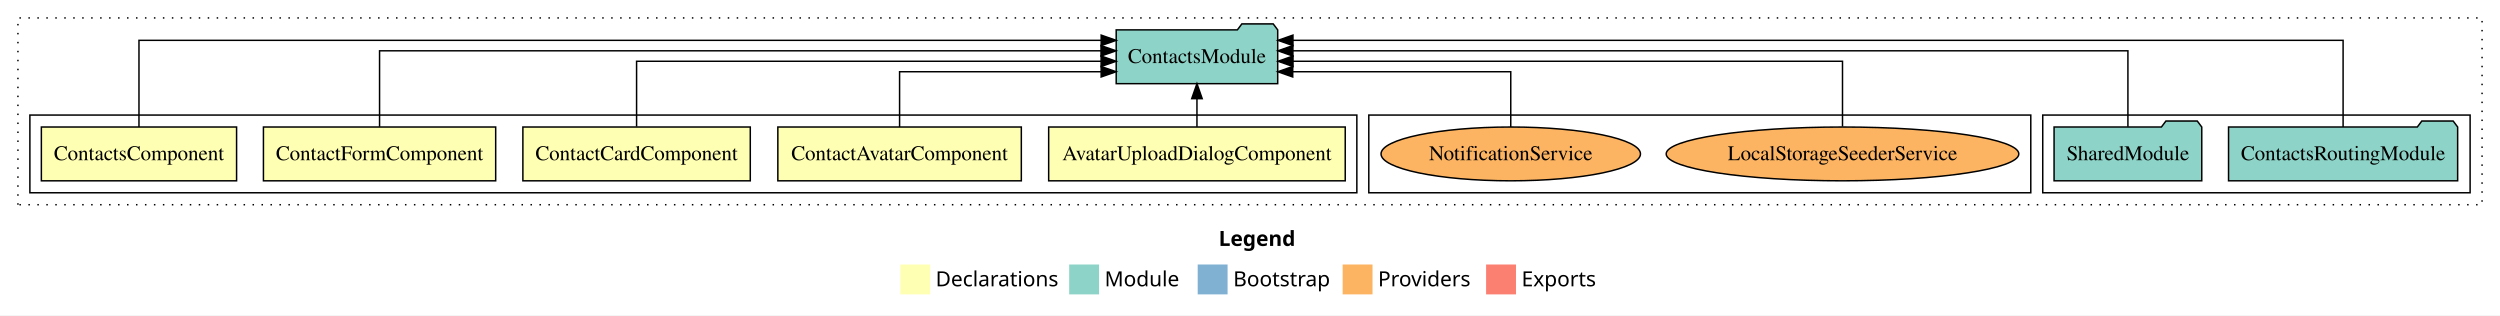
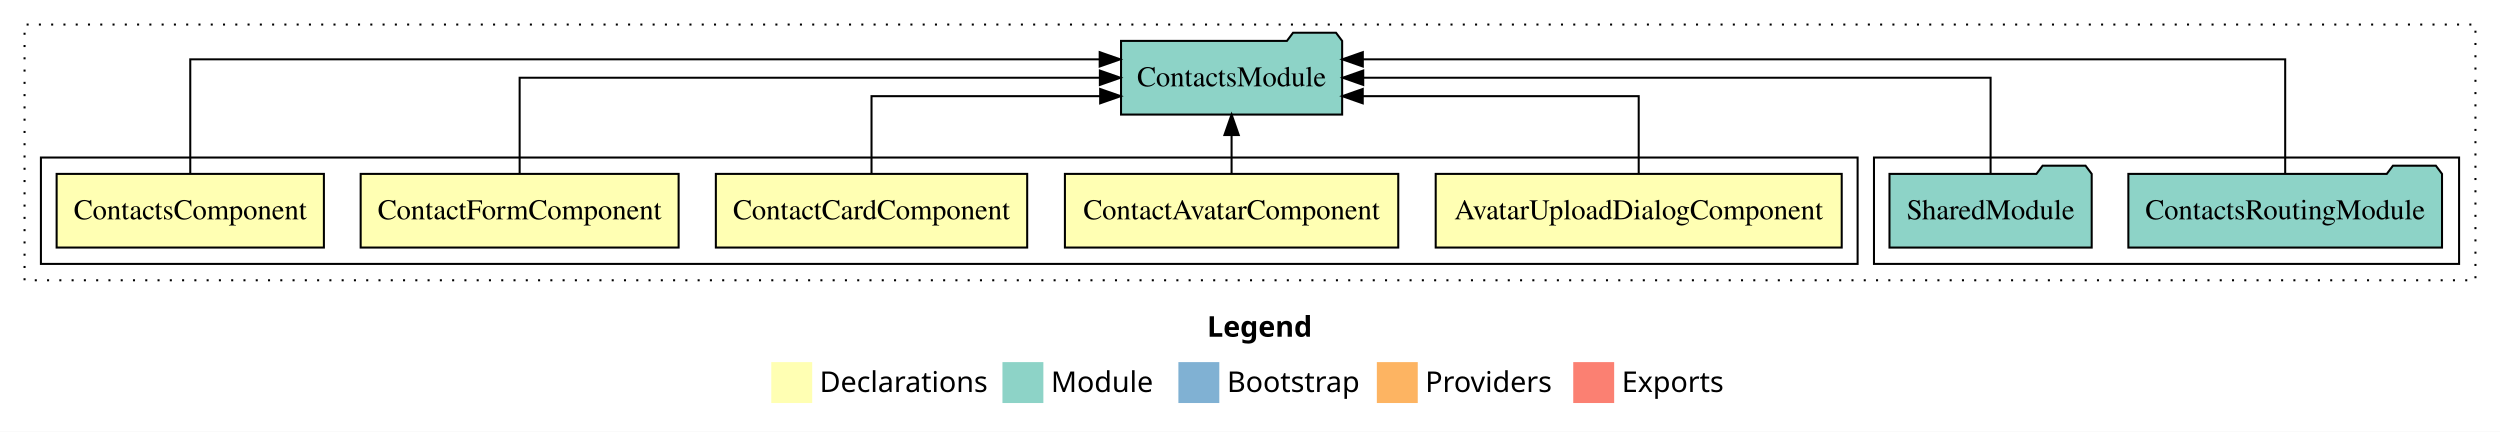
- <svg xmlns="http://www.w3.org/2000/svg" width="1673pt" height="211pt" viewBox="0.00 0.00 1673.00 211.00">
+ <svg xmlns="http://www.w3.org/2000/svg" width="1222pt" height="211pt" viewBox="0.00 0.00 1222.00 211.00">
  <g id="graph0" class="graph" transform="scale(1 1) rotate(0) translate(4 207)">
-     <polygon fill="white" stroke="transparent" points="-4,4 -4,-207 1669,-207 1669,4 -4,4" />
-     <text text-anchor="start" x="811.51" y="-42.4" font-family="Times-12" font-weight="bold" font-size="14.00">Legend</text>
-     <polygon fill="#ffffb3" stroke="transparent" points="598.5,-10 598.5,-30 618.5,-30 618.5,-10 598.5,-10" />
-     <text text-anchor="start" x="622.13" y="-15.4" font-family="Times-12" font-size="14.00">  Declarations</text>
-     <polygon fill="#8dd3c7" stroke="transparent" points="711.5,-10 711.5,-30 731.5,-30 731.5,-10 711.5,-10" />
-     <text text-anchor="start" x="735.23" y="-15.4" font-family="Times-12" font-size="14.00">  Module</text>
-     <polygon fill="#80b1d3" stroke="transparent" points="797.5,-10 797.5,-30 817.5,-30 817.5,-10 797.5,-10" />
-     <text text-anchor="start" x="821.28" y="-15.4" font-family="Times-12" font-size="14.00">  Bootstrap</text>
-     <polygon fill="#fdb462" stroke="transparent" points="894.5,-10 894.5,-30 914.5,-30 914.5,-10 894.5,-10" />
-     <text text-anchor="start" x="918.17" y="-15.4" font-family="Times-12" font-size="14.00">  Providers</text>
-     <polygon fill="#fb8072" stroke="transparent" points="990.5,-10 990.5,-30 1010.5,-30 1010.5,-10 990.5,-10" />
-     <text text-anchor="start" x="1014.23" y="-15.4" font-family="Times-12" font-size="14.00">  Exports</text>
+     <polygon fill="white" stroke="transparent" points="-4,4 -4,-207 1218,-207 1218,4 -4,4" />
+     <text text-anchor="start" x="586.01" y="-42.4" font-family="Times-12" font-weight="bold" font-size="14.00">Legend</text>
+     <polygon fill="#ffffb3" stroke="transparent" points="373,-10 373,-30 393,-30 393,-10 373,-10" />
+     <text text-anchor="start" x="396.63" y="-15.4" font-family="Times-12" font-size="14.00">  Declarations</text>
+     <polygon fill="#8dd3c7" stroke="transparent" points="486,-10 486,-30 506,-30 506,-10 486,-10" />
+     <text text-anchor="start" x="509.73" y="-15.4" font-family="Times-12" font-size="14.00">  Module</text>
+     <polygon fill="#80b1d3" stroke="transparent" points="572,-10 572,-30 592,-30 592,-10 572,-10" />
+     <text text-anchor="start" x="595.78" y="-15.4" font-family="Times-12" font-size="14.00">  Bootstrap</text>
+     <polygon fill="#fdb462" stroke="transparent" points="669,-10 669,-30 689,-30 689,-10 669,-10" />
+     <text text-anchor="start" x="692.67" y="-15.4" font-family="Times-12" font-size="14.00">  Providers</text>
+     <polygon fill="#fb8072" stroke="transparent" points="765,-10 765,-30 785,-30 785,-10 765,-10" />
+     <text text-anchor="start" x="788.73" y="-15.4" font-family="Times-12" font-size="14.00">  Exports</text>
    <g id="clust1" class="cluster">
-       <polygon fill="none" stroke="black" stroke-dasharray="1,5" points="8,-70 8,-195 1657,-195 1657,-70 8,-70" />
+       <polygon fill="none" stroke="black" stroke-dasharray="1,5" points="8,-70 8,-195 1206,-195 1206,-70 8,-70" />
    </g>
    <g id="clust8" class="cluster">
-       <polygon fill="none" stroke="black" points="1363,-78 1363,-130 1649,-130 1649,-78 1363,-78" />
-     </g>
-     <g id="clust11" class="cluster">
-       <polygon fill="none" stroke="black" points="912,-78 912,-130 1355,-130 1355,-78 912,-78" />
+       <polygon fill="none" stroke="black" points="912,-78 912,-130 1198,-130 1198,-78 912,-78" />
    </g>
    <g id="clust2" class="cluster">
      <polygon fill="none" stroke="black" points="16,-78 16,-130 904,-130 904,-78 16,-78" />
    </g>
    <g id="node1" class="node">
      <polygon fill="#ffffb3" stroke="black" points="896.23,-122 697.77,-122 697.77,-86 896.23,-86 896.23,-122" />
      <text text-anchor="middle" x="797" y="-99.8" font-family="Times,serif" font-size="14.00">AvatarUploadDialogComponent</text>
    </g>
    <g id="node6" class="node">
-       <polygon fill="#8dd3c7" stroke="black" points="851.04,-187 848.04,-191 827.04,-191 824.04,-187 742.96,-187 742.96,-151 851.04,-151 851.04,-187" />
-       <text text-anchor="middle" x="797" y="-164.8" font-family="Times,serif" font-size="14.00">ContactsModule</text>
+       <polygon fill="#8dd3c7" stroke="black" points="652.04,-187 649.04,-191 628.04,-191 625.04,-187 543.96,-187 543.96,-151 652.04,-151 652.04,-187" />
+       <text text-anchor="middle" x="598" y="-164.8" font-family="Times,serif" font-size="14.00">ContactsModule</text>
    </g>
    <g id="edge1" class="edge">
-       <path fill="none" stroke="black" d="M797,-122.11C797,-122.11 797,-140.99 797,-140.99" />
-       <polygon fill="black" stroke="black" points="793.5,-140.99 797,-150.99 800.5,-140.99 793.5,-140.99" />
+       <path fill="none" stroke="black" d="M797,-122.03C797,-138.4 797,-160 797,-160 797,-160 662.11,-160 662.11,-160" />
+       <polygon fill="black" stroke="black" points="662.11,-156.5 652.11,-160 662.11,-163.5 662.11,-156.5" />
    </g>
    <g id="node2" class="node">
      <polygon fill="#ffffb3" stroke="black" points="679.47,-122 516.53,-122 516.53,-86 679.47,-86 679.47,-122" />
      <text text-anchor="middle" x="598" y="-99.8" font-family="Times,serif" font-size="14.00">ContactAvatarComponent</text>
    </g>
    <g id="edge2" class="edge">
-       <path fill="none" stroke="black" d="M598,-122.01C598,-138.05 598,-159 598,-159 598,-159 732.89,-159 732.89,-159" />
-       <polygon fill="black" stroke="black" points="732.89,-162.5 742.89,-159 732.89,-155.5 732.89,-162.5" />
+       <path fill="none" stroke="black" d="M598,-122.11C598,-122.11 598,-140.99 598,-140.99" />
+       <polygon fill="black" stroke="black" points="594.5,-140.99 598,-150.99 601.5,-140.99 594.5,-140.99" />
    </g>
    <g id="node3" class="node">
      <polygon fill="#ffffb3" stroke="black" points="498.09,-122 345.91,-122 345.91,-86 498.09,-86 498.09,-122" />
      <text text-anchor="middle" x="422" y="-99.8" font-family="Times,serif" font-size="14.00">ContactCardComponent</text>
    </g>
    <g id="edge3" class="edge">
-       <path fill="none" stroke="black" d="M422,-122.27C422,-140.56 422,-166 422,-166 422,-166 732.87,-166 732.87,-166" />
-       <polygon fill="black" stroke="black" points="732.87,-169.5 742.87,-166 732.87,-162.5 732.87,-169.5" />
+       <path fill="none" stroke="black" d="M422,-122.03C422,-138.4 422,-160 422,-160 422,-160 533.76,-160 533.76,-160" />
+       <polygon fill="black" stroke="black" points="533.76,-163.5 543.76,-160 533.76,-156.5 533.76,-163.5" />
    </g>
    <g id="node4" class="node">
      <polygon fill="#ffffb3" stroke="black" points="327.71,-122 172.29,-122 172.29,-86 327.71,-86 327.71,-122" />
      <text text-anchor="middle" x="250" y="-99.8" font-family="Times,serif" font-size="14.00">ContactFormComponent</text>
    </g>
    <g id="edge4" class="edge">
-       <path fill="none" stroke="black" d="M250,-122.13C250,-142.57 250,-173 250,-173 250,-173 732.8,-173 732.8,-173" />
-       <polygon fill="black" stroke="black" points="732.8,-176.5 742.8,-173 732.8,-169.5 732.8,-176.5" />
+       <path fill="none" stroke="black" d="M250,-122.11C250,-141.34 250,-169 250,-169 250,-169 533.62,-169 533.62,-169" />
+       <polygon fill="black" stroke="black" points="533.63,-172.5 543.62,-169 533.62,-165.5 533.63,-172.5" />
    </g>
    <g id="node5" class="node">
      <polygon fill="#ffffb3" stroke="black" points="154.32,-122 23.68,-122 23.68,-86 154.32,-86 154.32,-122" />
      <text text-anchor="middle" x="89" y="-99.8" font-family="Times,serif" font-size="14.00">ContactsComponent</text>
    </g>
    <g id="edge5" class="edge">
-       <path fill="none" stroke="black" d="M89,-122.01C89,-144.49 89,-180 89,-180 89,-180 732.91,-180 732.91,-180" />
-       <polygon fill="black" stroke="black" points="732.91,-183.5 742.91,-180 732.91,-176.5 732.91,-183.5" />
+       <path fill="none" stroke="black" d="M89,-122.29C89,-144.21 89,-178 89,-178 89,-178 533.53,-178 533.53,-178" />
+       <polygon fill="black" stroke="black" points="533.53,-181.5 543.53,-178 533.53,-174.5 533.53,-181.5" />
    </g>
    <g id="node7" class="node">
-       <polygon fill="#8dd3c7" stroke="black" points="1640.66,-122 1637.66,-126 1616.66,-126 1613.66,-122 1487.34,-122 1487.34,-86 1640.66,-86 1640.66,-122" />
-       <text text-anchor="middle" x="1564" y="-99.8" font-family="Times,serif" font-size="14.00">ContactsRoutingModule</text>
+       <polygon fill="#8dd3c7" stroke="black" points="1189.66,-122 1186.66,-126 1165.66,-126 1162.66,-122 1036.34,-122 1036.34,-86 1189.66,-86 1189.66,-122" />
+       <text text-anchor="middle" x="1113" y="-99.8" font-family="Times,serif" font-size="14.00">ContactsRoutingModule</text>
    </g>
    <g id="edge6" class="edge">
-       <path fill="none" stroke="black" d="M1564,-122.01C1564,-144.49 1564,-180 1564,-180 1564,-180 861.24,-180 861.24,-180" />
-       <polygon fill="black" stroke="black" points="861.24,-176.5 851.24,-180 861.24,-183.5 861.24,-176.5" />
+       <path fill="none" stroke="black" d="M1113,-122.29C1113,-144.21 1113,-178 1113,-178 1113,-178 662.14,-178 662.14,-178" />
+       <polygon fill="black" stroke="black" points="662.14,-174.5 652.14,-178 662.14,-181.5 662.14,-174.5" />
    </g>
    <g id="node8" class="node">
-       <polygon fill="#8dd3c7" stroke="black" points="1469.42,-122 1466.42,-126 1445.42,-126 1442.42,-122 1370.58,-122 1370.58,-86 1469.42,-86 1469.42,-122" />
-       <text text-anchor="middle" x="1420" y="-99.8" font-family="Times,serif" font-size="14.00">SharedModule</text>
+       <polygon fill="#8dd3c7" stroke="black" points="1018.42,-122 1015.42,-126 994.42,-126 991.42,-122 919.58,-122 919.58,-86 1018.42,-86 1018.42,-122" />
+       <text text-anchor="middle" x="969" y="-99.8" font-family="Times,serif" font-size="14.00">SharedModule</text>
    </g>
    <g id="edge7" class="edge">
-       <path fill="none" stroke="black" d="M1420,-122.13C1420,-142.57 1420,-173 1420,-173 1420,-173 861.2,-173 861.2,-173" />
-       <polygon fill="black" stroke="black" points="861.2,-169.5 851.2,-173 861.2,-176.5 861.2,-169.5" />
-     </g>
-     <g id="node9" class="node">
-       <ellipse fill="#fdb462" stroke="black" cx="1229" cy="-104" rx="117.99" ry="18" />
-       <text text-anchor="middle" x="1229" y="-99.8" font-family="Times,serif" font-size="14.00">LocalStorageSeederService</text>
-     </g>
-     <g id="edge8" class="edge">
-       <path fill="none" stroke="black" d="M1229,-122.27C1229,-140.56 1229,-166 1229,-166 1229,-166 861.28,-166 861.28,-166" />
-       <polygon fill="black" stroke="black" points="861.28,-162.5 851.28,-166 861.28,-169.5 861.28,-162.5" />
-     </g>
-     <g id="node10" class="node">
-       <ellipse fill="#fdb462" stroke="black" cx="1007" cy="-104" rx="86.81" ry="18" />
-       <text text-anchor="middle" x="1007" y="-99.8" font-family="Times,serif" font-size="14.00">NotificationService</text>
-     </g>
-     <g id="edge9" class="edge">
-       <path fill="none" stroke="black" d="M1007,-122.01C1007,-138.05 1007,-159 1007,-159 1007,-159 861.08,-159 861.08,-159" />
-       <polygon fill="black" stroke="black" points="861.08,-155.5 851.08,-159 861.08,-162.5 861.08,-155.5" />
+       <path fill="none" stroke="black" d="M969,-122.11C969,-141.34 969,-169 969,-169 969,-169 662.34,-169 662.34,-169" />
+       <polygon fill="black" stroke="black" points="662.34,-165.5 652.34,-169 662.34,-172.5 662.34,-165.5" />
    </g>
  </g>
</svg>
